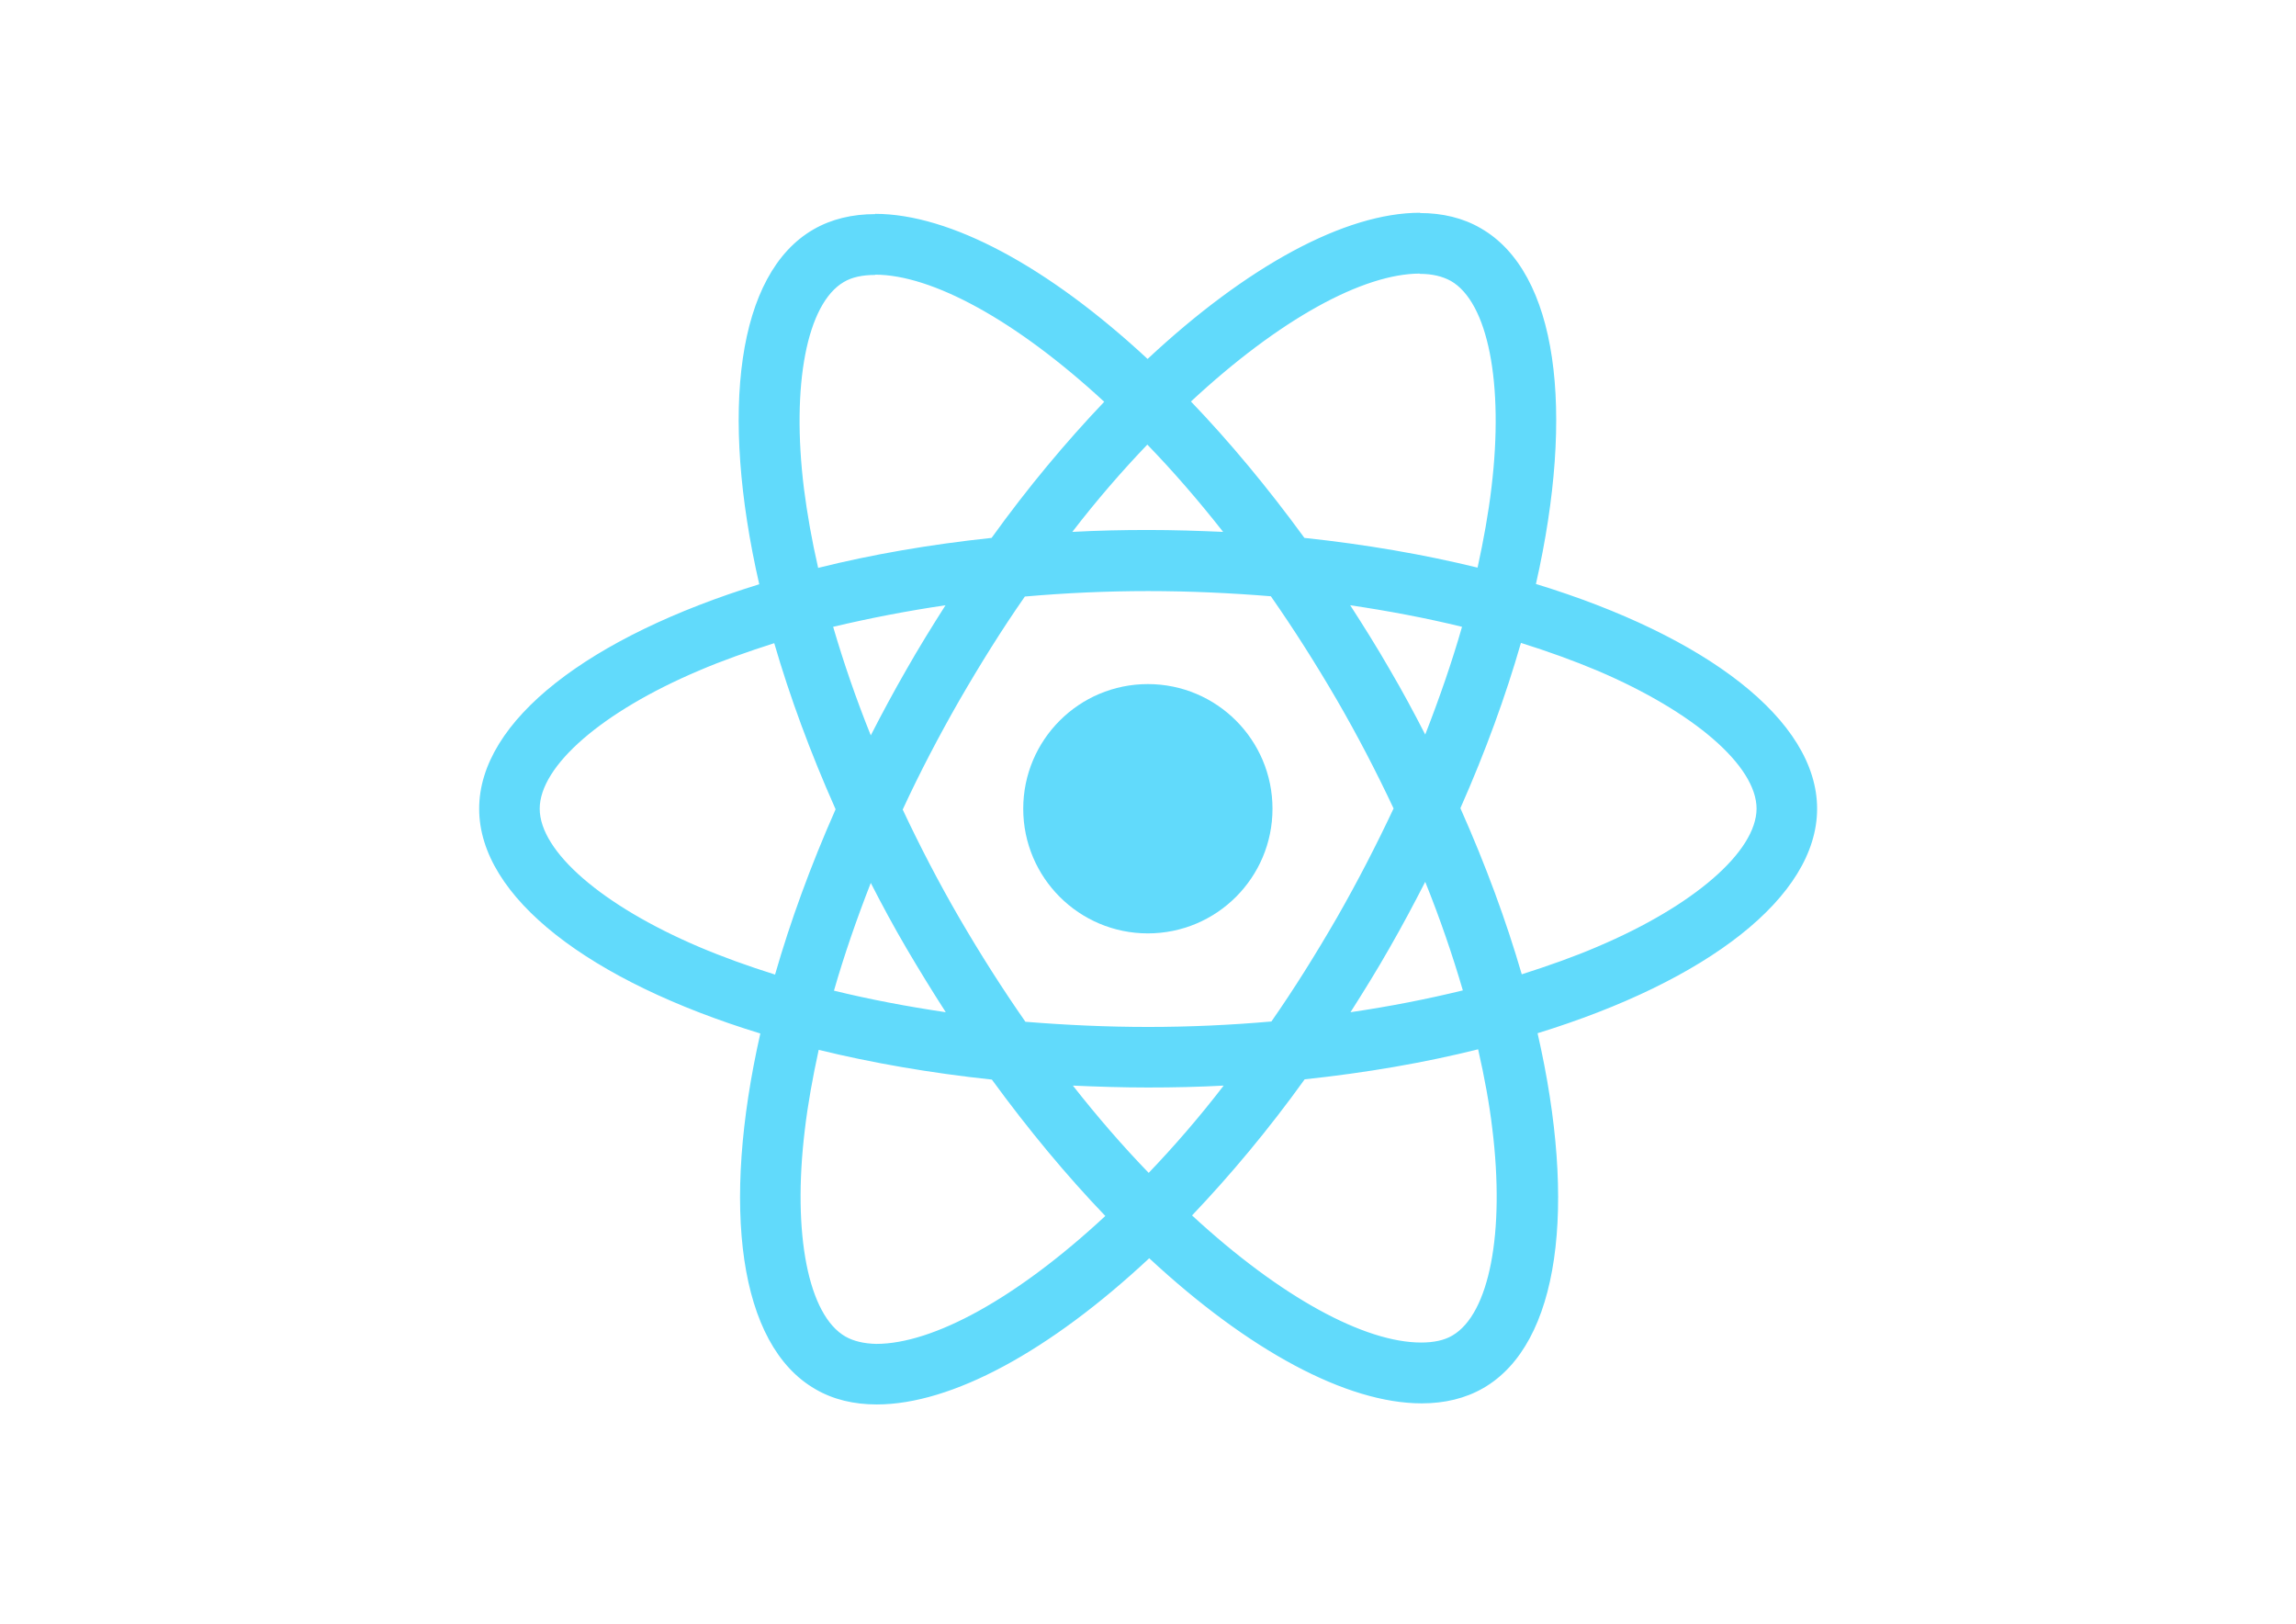
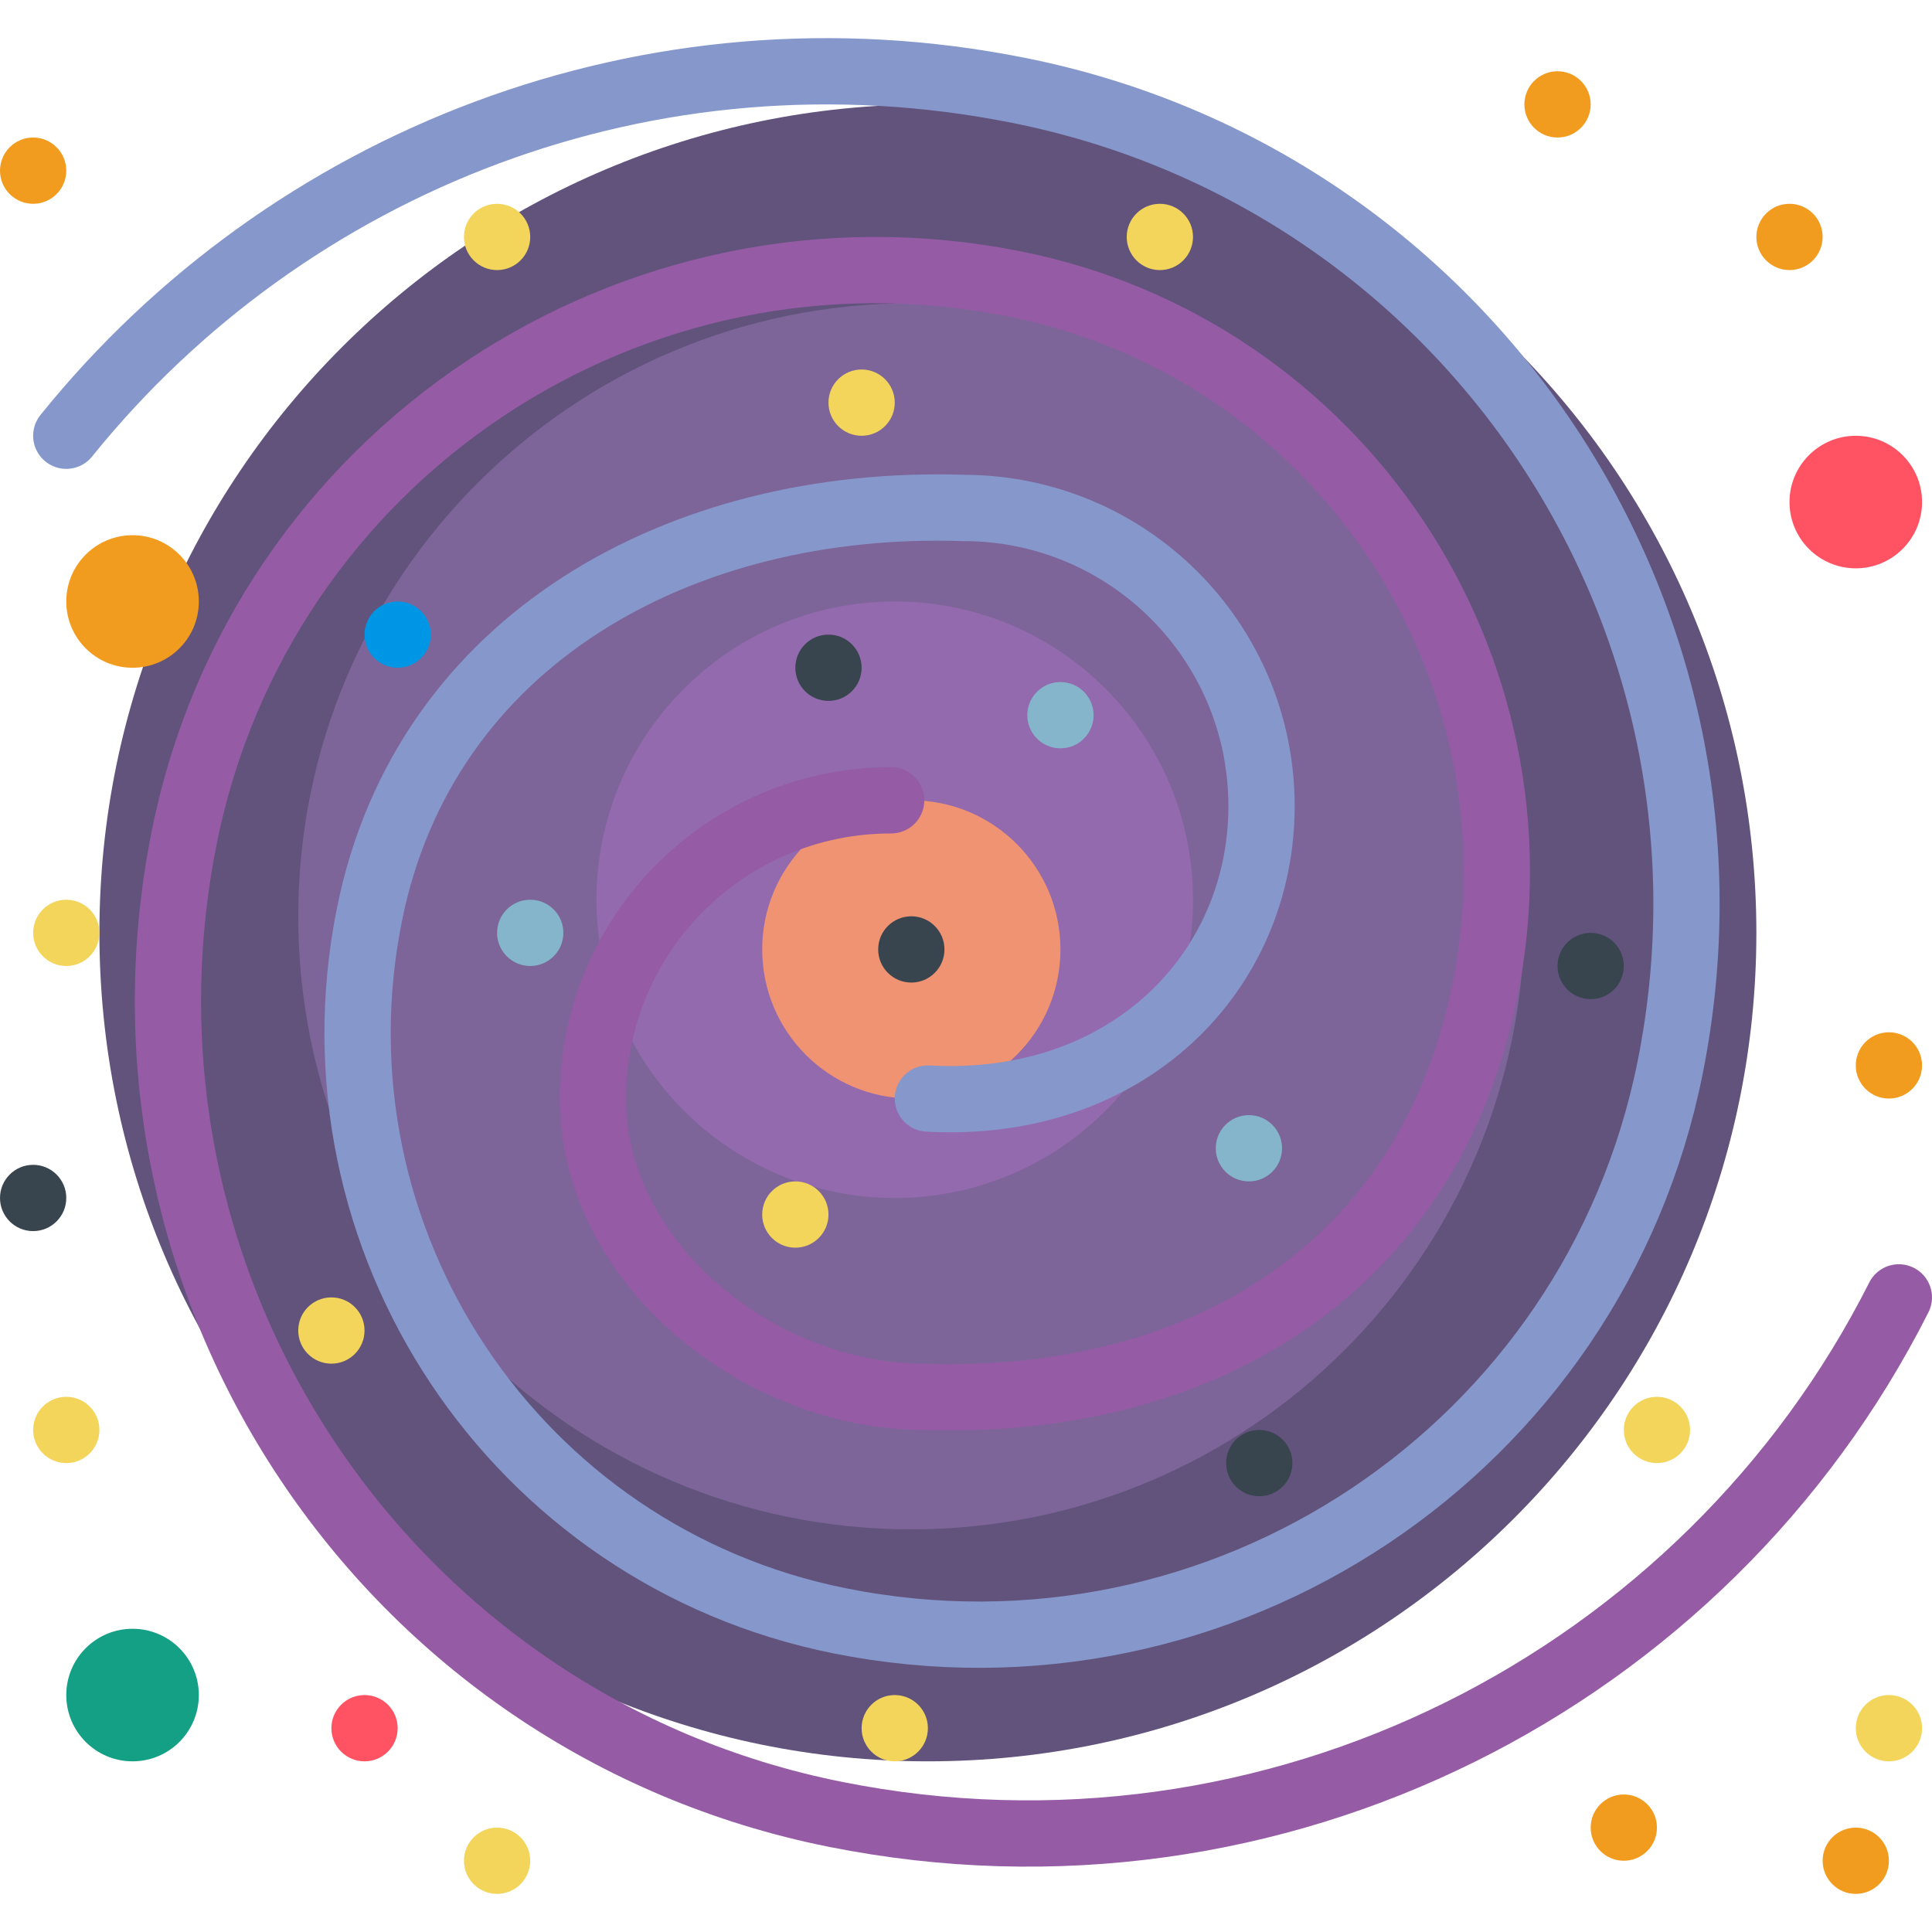
- <svg xmlns="http://www.w3.org/2000/svg" viewBox="0 0 841.9 595.3">
-   <g fill="#61DAFB">
-     <path d="M666.3 296.5c0-32.5-40.7-63.3-103.1-82.4 14.4-63.6 8-114.2-20.2-130.4-6.5-3.8-14.1-5.6-22.4-5.6v22.3c4.6 0 8.3.9 11.4 2.6 13.6 7.8 19.5 37.5 14.9 75.7-1.1 9.4-2.9 19.3-5.1 29.4-19.6-4.8-41-8.5-63.5-10.9-13.5-18.5-27.5-35.3-41.6-50 32.6-30.3 63.2-46.9 84-46.9V78c-27.5 0-63.5 19.6-99.9 53.6-36.4-33.8-72.4-53.2-99.9-53.2v22.3c20.7 0 51.4 16.5 84 46.6-14 14.7-28 31.4-41.3 49.9-22.6 2.4-44 6.1-63.6 11-2.3-10-4-19.7-5.2-29-4.7-38.2 1.1-67.9 14.6-75.8 3-1.8 6.9-2.6 11.5-2.6V78.5c-8.4 0-16 1.8-22.6 5.6-28.1 16.2-34.4 66.7-19.9 130.1-62.2 19.2-102.7 49.9-102.7 82.3 0 32.5 40.7 63.3 103.1 82.4-14.4 63.6-8 114.2 20.2 130.4 6.5 3.8 14.1 5.6 22.5 5.6 27.5 0 63.5-19.6 99.9-53.6 36.4 33.8 72.4 53.2 99.9 53.2 8.4 0 16-1.8 22.6-5.6 28.1-16.2 34.4-66.7 19.9-130.1 62-19.1 102.5-49.9 102.5-82.3zm-130.2-66.7c-3.7 12.9-8.3 26.2-13.5 39.5-4.1-8-8.4-16-13.1-24-4.6-8-9.5-15.8-14.4-23.4 14.2 2.1 27.9 4.7 41 7.9zm-45.8 106.5c-7.8 13.5-15.8 26.3-24.1 38.2-14.9 1.3-30 2-45.2 2-15.1 0-30.2-.7-45-1.9-8.3-11.9-16.4-24.6-24.2-38-7.6-13.1-14.5-26.4-20.8-39.8 6.2-13.4 13.2-26.8 20.7-39.9 7.8-13.5 15.8-26.3 24.1-38.2 14.9-1.3 30-2 45.2-2 15.1 0 30.2.7 45 1.9 8.3 11.9 16.4 24.6 24.2 38 7.6 13.1 14.5 26.4 20.8 39.8-6.3 13.4-13.2 26.8-20.7 39.9zm32.3-13c5.4 13.4 10 26.8 13.8 39.8-13.1 3.2-26.9 5.9-41.2 8 4.9-7.7 9.8-15.6 14.4-23.7 4.6-8 8.9-16.1 13-24.1zM421.2 430c-9.3-9.6-18.6-20.3-27.8-32 9 .4 18.2.7 27.5.7 9.4 0 18.7-.2 27.8-.7-9 11.7-18.3 22.4-27.5 32zm-74.4-58.9c-14.2-2.1-27.9-4.7-41-7.9 3.7-12.9 8.3-26.2 13.5-39.5 4.1 8 8.4 16 13.1 24 4.7 8 9.5 15.8 14.4 23.4zM420.7 163c9.3 9.6 18.6 20.3 27.8 32-9-.4-18.2-.7-27.5-.7-9.4 0-18.7.2-27.8.7 9-11.7 18.3-22.4 27.5-32zm-74 58.9c-4.9 7.7-9.8 15.6-14.4 23.7-4.6 8-8.9 16-13 24-5.4-13.4-10-26.8-13.8-39.8 13.1-3.1 26.9-5.8 41.2-7.9zm-90.5 125.2c-35.4-15.1-58.3-34.9-58.3-50.6 0-15.7 22.9-35.6 58.3-50.6 8.6-3.7 18-7 27.7-10.1 5.7 19.6 13.2 40 22.5 60.9-9.2 20.8-16.6 41.1-22.2 60.6-9.9-3.1-19.3-6.5-28-10.2zM310 490c-13.6-7.8-19.5-37.5-14.9-75.7 1.1-9.4 2.9-19.3 5.1-29.4 19.6 4.8 41 8.5 63.5 10.9 13.5 18.5 27.5 35.3 41.6 50-32.6 30.3-63.2 46.9-84 46.9-4.5-.1-8.3-1-11.3-2.7zm237.2-76.2c4.7 38.2-1.1 67.9-14.6 75.8-3 1.8-6.9 2.6-11.5 2.6-20.7 0-51.4-16.5-84-46.6 14-14.7 28-31.4 41.3-49.9 22.6-2.4 44-6.1 63.6-11 2.3 10.1 4.1 19.8 5.2 29.1zm38.5-66.7c-8.6 3.7-18 7-27.7 10.1-5.7-19.6-13.2-40-22.5-60.9 9.2-20.8 16.6-41.1 22.2-60.6 9.9 3.1 19.3 6.5 28.1 10.2 35.4 15.1 58.3 34.9 58.3 50.6-.1 15.7-23 35.6-58.4 50.6zM320.8 78.4z" />
-     <circle cx="420.9" cy="296.5" r="45.7" />
-     <path d="M520.5 78.1z" />
+ <svg xmlns="http://www.w3.org/2000/svg" version="1.1" id="Capa_1" x="0px" y="0px" viewBox="0 0 58.3 58.3" style="enable-background:new 0 0 58.3 58.3;" xml:space="preserve">
+   <g>
+     <circle style="fill:#61537C;" cx="28" cy="28.15" r="25" />
+     <circle style="fill:#7D6599;" cx="27.5" cy="27.65" r="18.5" />
+     <circle style="fill:#936AAD;" cx="27" cy="27.15" r="9" />
+     <circle style="fill:#F09372;" cx="27.5" cy="28.65" r="4.5" />
+     <circle style="fill:#F29C1F;" cx="54" cy="7.15" r="1" />
+     <circle style="fill:#F29C1F;" cx="57" cy="32.15" r="1" />
+     <circle style="fill:#38454F;" cx="48" cy="29.15" r="1" />
+     <circle style="fill:#38454F;" cx="38" cy="44.15" r="1" />
+     <circle style="fill:#84B5CB;" cx="37.687" cy="34.65" r="1" />
+     <circle style="fill:#F3D55B;" cx="24" cy="36.65" r="1" />
+     <circle style="fill:#38454F;" cx="27.5" cy="28.65" r="1" />
+     <circle style="fill:#84B5CB;" cx="32" cy="21.582" r="1" />
+     <circle style="fill:#38454F;" cx="25" cy="20.15" r="1" />
+     <circle style="fill:#84B5CB;" cx="16" cy="28.15" r="1" />
+     <circle style="fill:#F29C1F;" cx="49" cy="55.15" r="1" />
+     <circle style="fill:#F3D55B;" cx="57" cy="52.15" r="1" />
+     <circle style="fill:#F29C1F;" cx="56" cy="56.15" r="1" />
+     <circle style="fill:#F3D55B;" cx="15" cy="56.15" r="1" />
+     <circle style="fill:#FF5364;" cx="11" cy="52.15" r="1" />
+     <circle style="fill:#F3D55B;" cx="2" cy="43.15" r="1" />
+     <circle style="fill:#F3D55B;" cx="2" cy="28.15" r="1" />
+     <circle style="fill:#38454F;" cx="1" cy="36.15" r="1" />
+     <circle style="fill:#F29C1F;" cx="1" cy="5.15" r="1" />
+     <circle style="fill:#F3D55B;" cx="15" cy="7.15" r="1" />
+     <circle style="fill:#F3D55B;" cx="26" cy="12.15" r="1" />
+     <circle style="fill:#0096E6;" cx="12" cy="19.15" r="1" />
+     <circle style="fill:#F3D55B;" cx="10" cy="40.15" r="1" />
+     <circle style="fill:#F3D55B;" cx="27" cy="52.15" r="1" />
+     <circle style="fill:#F3D55B;" cx="50" cy="43.15" r="1" />
+     <circle style="fill:#F29C1F;" cx="47" cy="3.15" r="1" />
+     <circle style="fill:#F3D55B;" cx="35" cy="7.15" r="1" />
+     <circle style="fill:#FF5364;" cx="56" cy="15.15" r="2" />
+     <circle style="fill:#F29C1F;" cx="4" cy="18.15" r="2" />
+     <circle style="fill:#14A085;" cx="4" cy="51.15" r="2" />
+     <path style="fill:none;stroke:#955BA5;stroke-width:2;stroke-linecap:round;stroke-miterlimit:10;" d="M26.891,24.15   c-4.975,0-9,4.025-9,9s5.025,9,10,9c8.492,0.279,15.257-3.953,16.923-12.285c1.96-9.802-4.397-19.337-14.199-21.298   C19.083,6.261,7.865,13.74,5.559,25.272C2.846,38.839,11.644,52.036,25.211,54.75c13.284,2.657,26.267-4.068,32.089-15.6" />
+     <path style="fill:none;stroke:#8697CB;stroke-width:2;stroke-linecap:round;stroke-miterlimit:10;" d="M28,33.15   c6.062,0.333,10.068-3.848,10.068-8.822s-4.025-9-9-9c-8.492-0.279-16.257,3.953-17.923,12.285   c-1.96,9.802,4.397,19.337,14.199,21.298c11.532,2.306,22.75-5.172,25.056-16.704c2.713-13.567-6.085-26.765-19.652-29.478   C19.603,0.499,8.67,4.873,2,13.149" />
  </g>
</svg>
